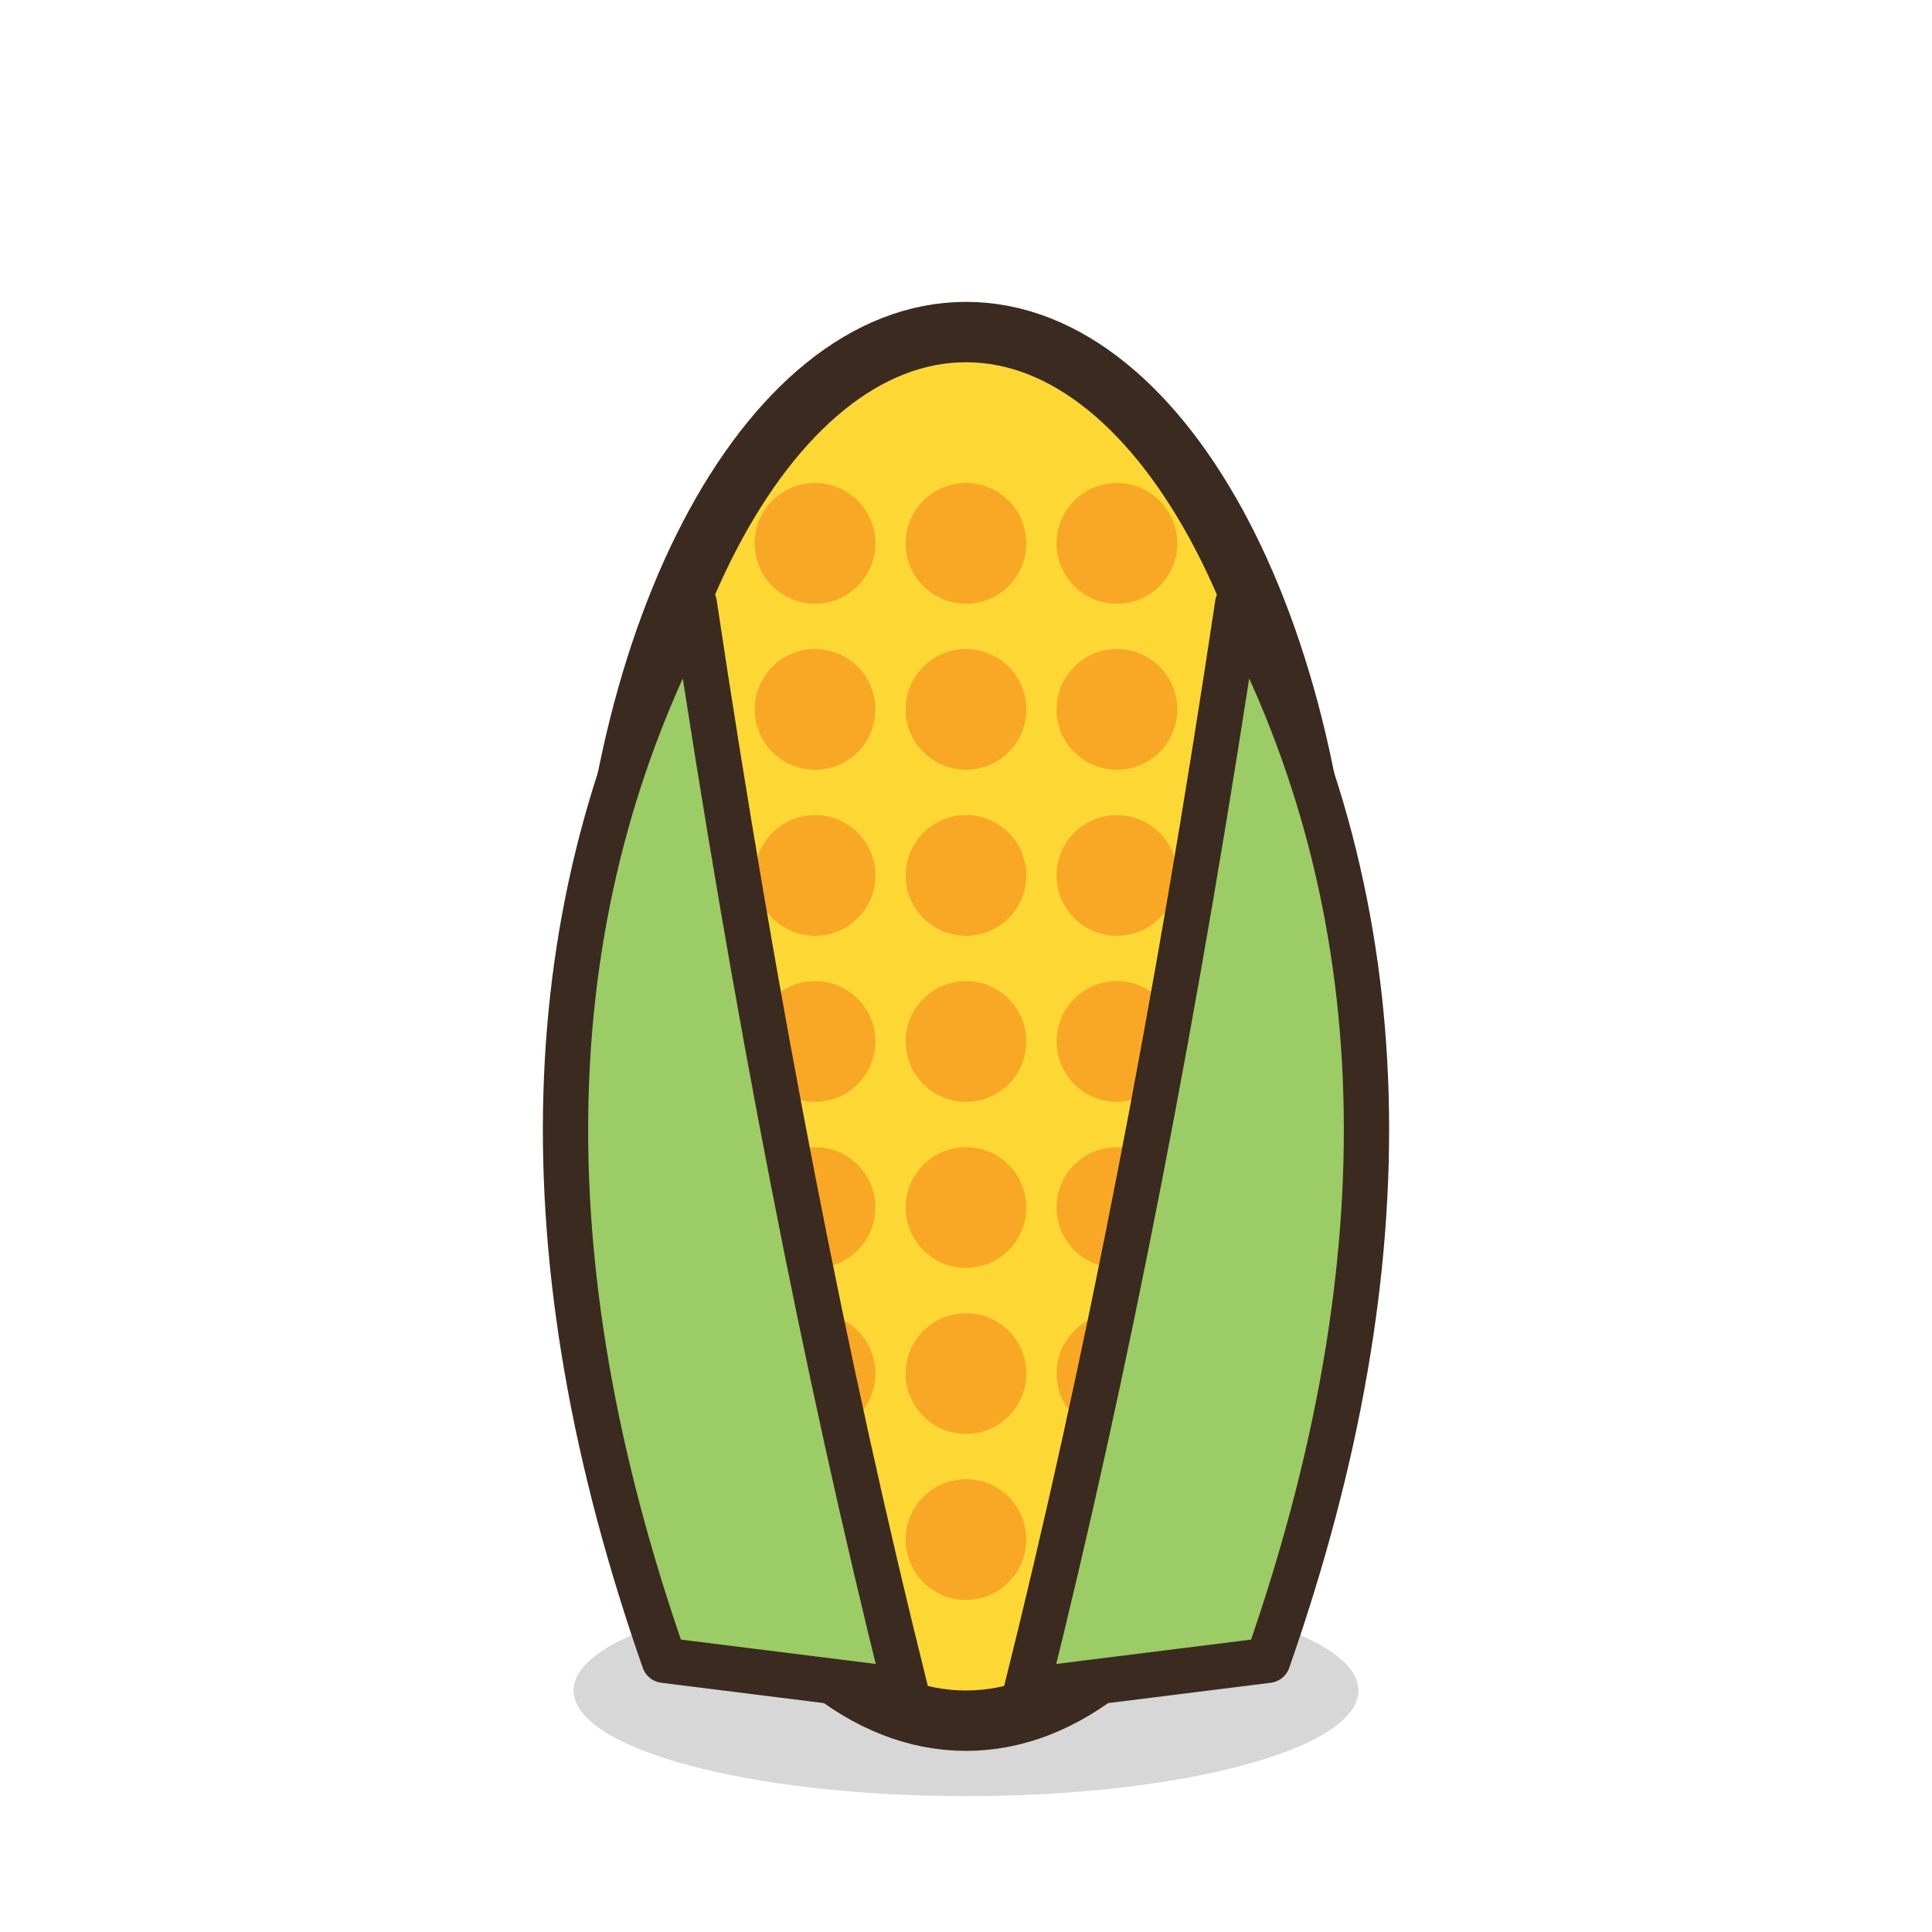
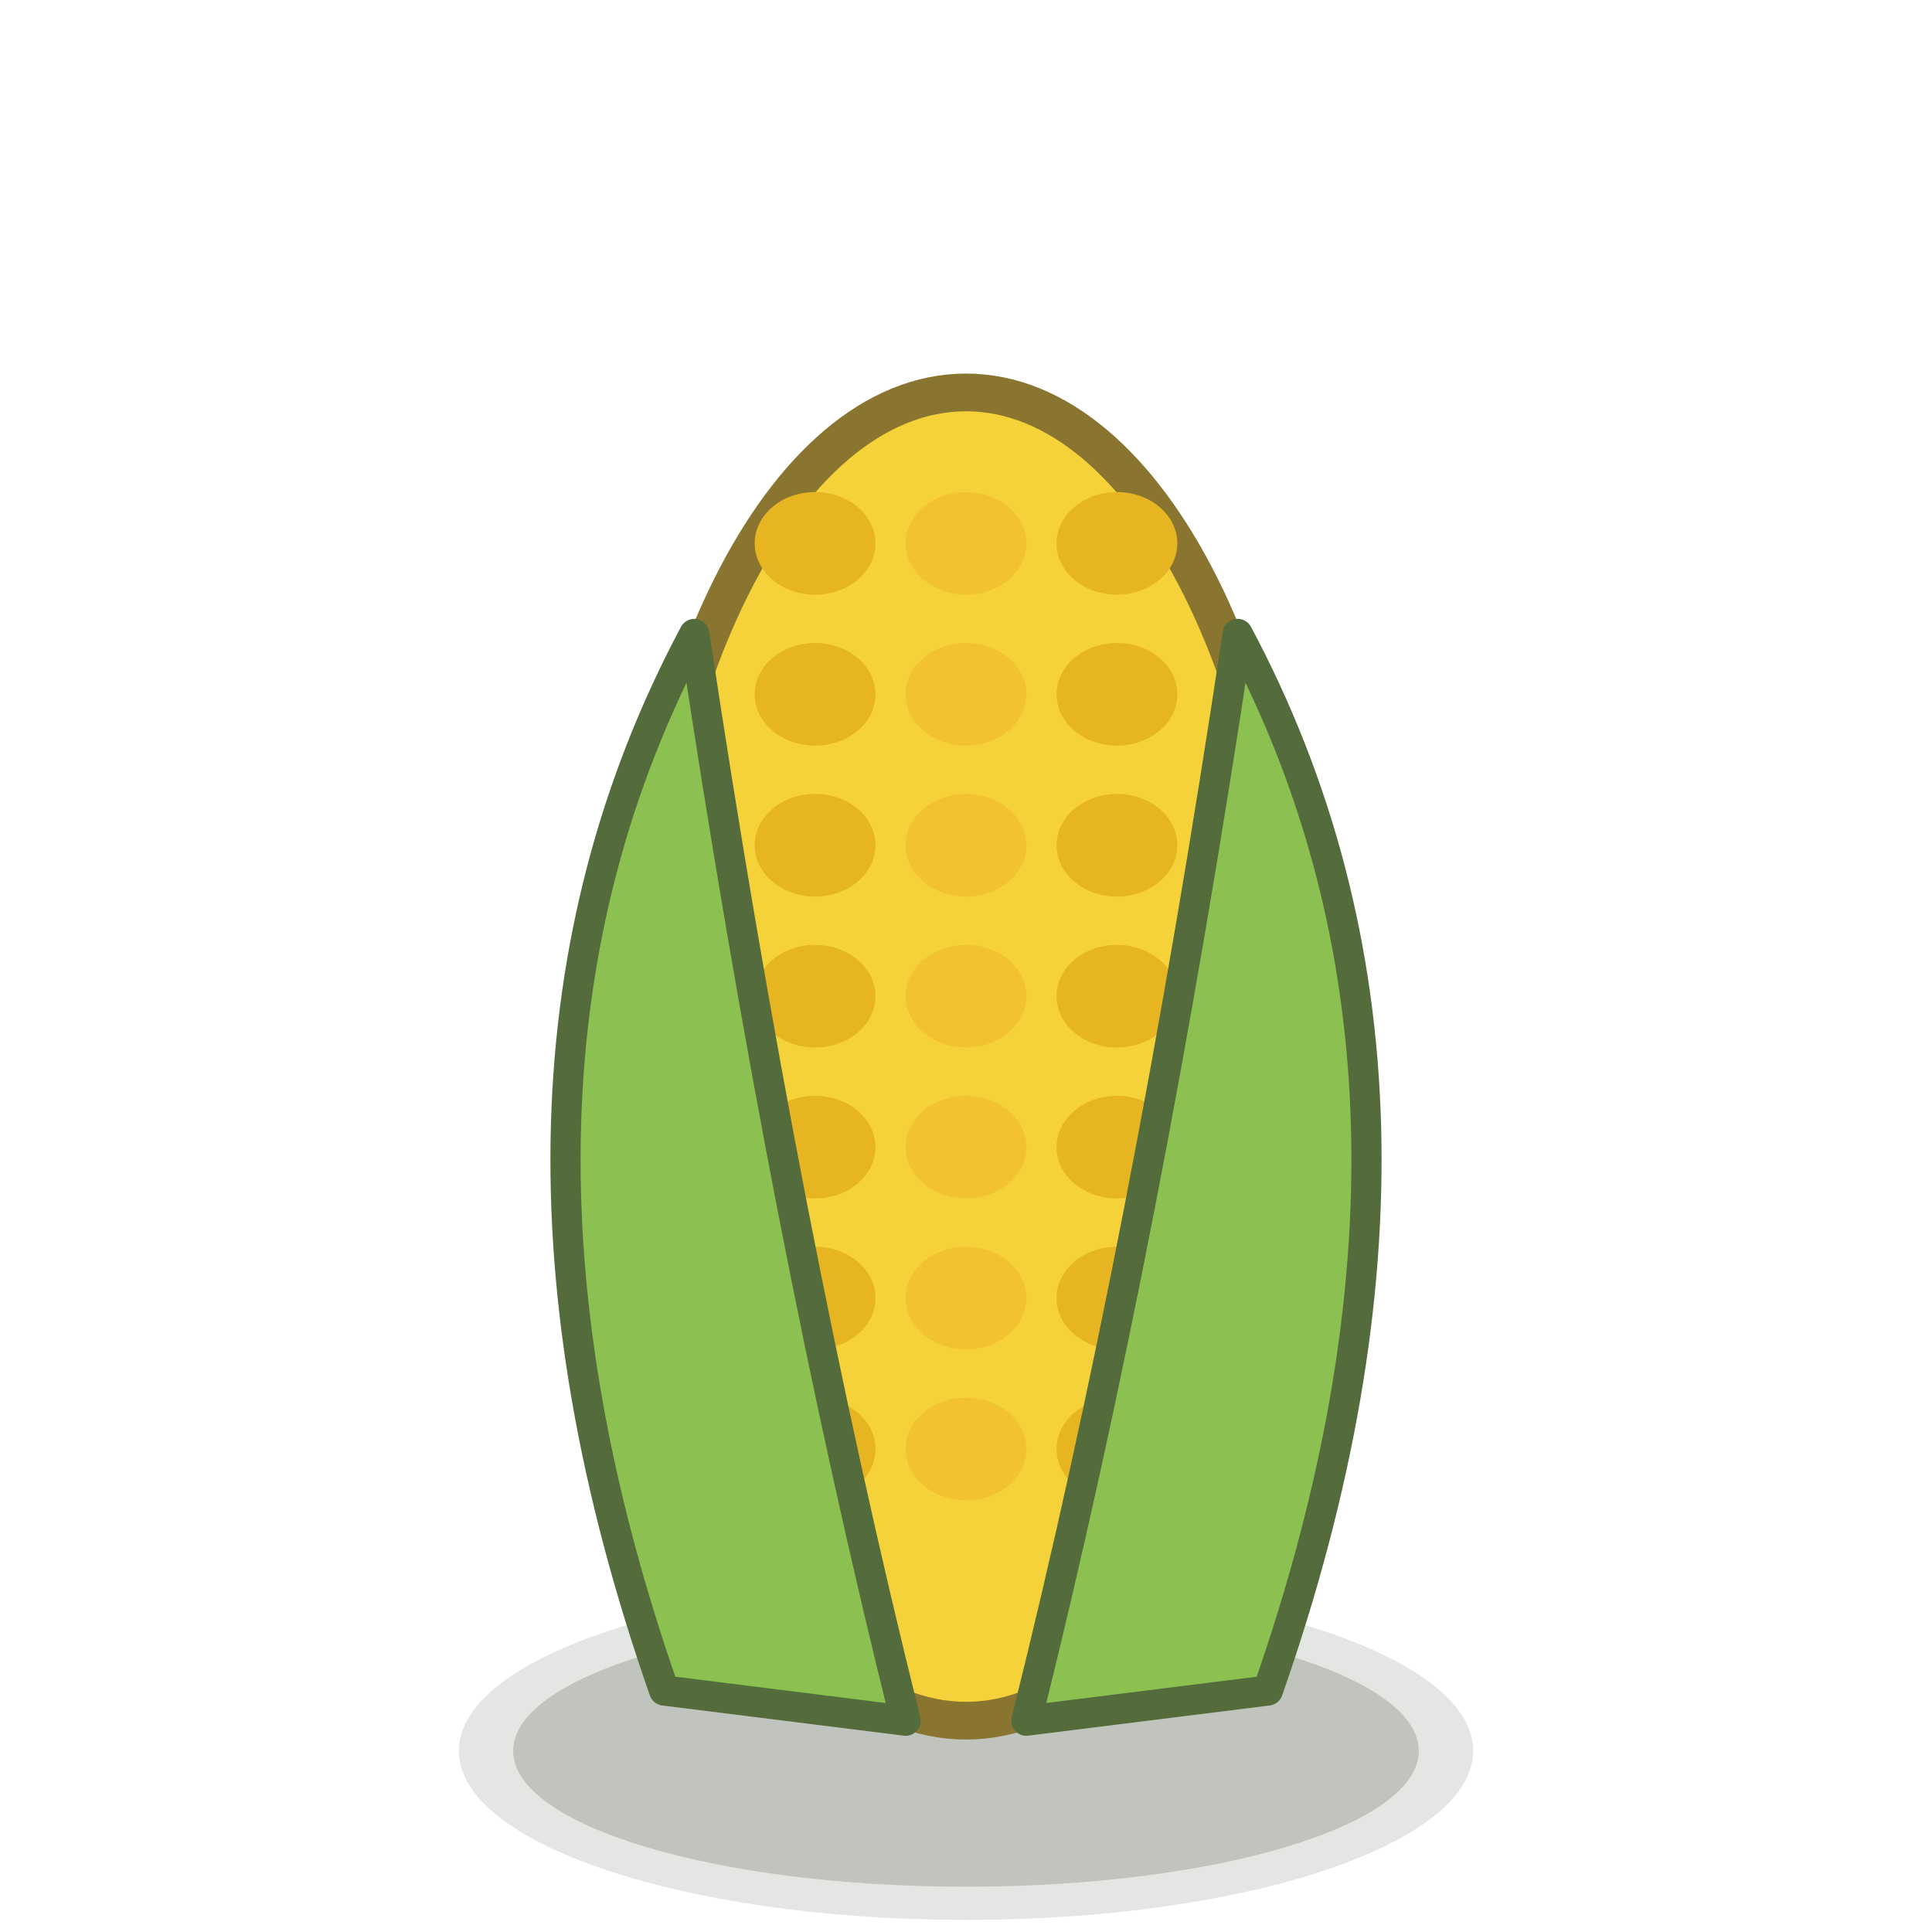
<svg xmlns="http://www.w3.org/2000/svg" width="256" height="256" viewBox="0 0 128 128">
-   <ellipse cx="64" cy="112" rx="26" ry="7" fill="#000" fill-opacity="0.16" />
-   <ellipse cx="64" cy="68" rx="24" ry="46" fill="#fdd835" stroke="#3b2a20" stroke-width="4" stroke-linejoin="round" stroke-linecap="round" />
-   <circle cx="54" cy="36" r="4" fill="#f9a825" />
-   <circle cx="64" cy="36" r="4" fill="#f9a825" />
-   <circle cx="74" cy="36" r="4" fill="#f9a825" />
-   <circle cx="54" cy="47" r="4" fill="#f9a825" />
-   <circle cx="64" cy="47" r="4" fill="#f9a825" />
-   <circle cx="74" cy="47" r="4" fill="#f9a825" />
-   <circle cx="54" cy="58" r="4" fill="#f9a825" />
-   <circle cx="64" cy="58" r="4" fill="#f9a825" />
-   <circle cx="74" cy="58" r="4" fill="#f9a825" />
-   <circle cx="54" cy="69" r="4" fill="#f9a825" />
-   <circle cx="64" cy="69" r="4" fill="#f9a825" />
-   <circle cx="74" cy="69" r="4" fill="#f9a825" />
-   <circle cx="54" cy="80" r="4" fill="#f9a825" />
-   <circle cx="64" cy="80" r="4" fill="#f9a825" />
-   <circle cx="74" cy="80" r="4" fill="#f9a825" />
-   <circle cx="54" cy="91" r="4" fill="#f9a825" />
-   <circle cx="64" cy="91" r="4" fill="#f9a825" />
-   <circle cx="74" cy="91" r="4" fill="#f9a825" />
-   <circle cx="54" cy="102" r="4" fill="#f9a825" />
-   <circle cx="64" cy="102" r="4" fill="#f9a825" />
-   <circle cx="74" cy="102" r="4" fill="#f9a825" />
-   <path d="M44 110 Q30 70 46 40 Q52 80 60 112 Z" fill="#9ccc65" stroke="#3b2a20" stroke-linejoin="round" stroke-linecap="round" stroke-width="3" />
-   <path d="M84 110 Q98 70 82 40 Q76 80 68 112 Z" fill="#9ccc65" stroke="#3b2a20" stroke-linejoin="round" stroke-linecap="round" stroke-width="3" />
+   <ellipse cx="64" cy="116" rx="33.6" ry="11.2" fill="#1f2a14" fill-opacity="0.12" />
+   <ellipse cx="64" cy="116" rx="30.0" ry="9.0" fill="#1f2a14" fill-opacity="0.18" />
+   <ellipse cx="64" cy="70" rx="22" ry="44" fill="#f6d23a" stroke="#89752f" stroke-width="2.5" stroke-linejoin="round" stroke-linecap="round" />
+   <ellipse cx="54" cy="36" rx="4" ry="3.4" fill="#e6b521" />
+   <ellipse cx="64" cy="36" rx="4" ry="3.4" fill="#f2c230" />
+   <ellipse cx="74" cy="36" rx="4" ry="3.4" fill="#e6b521" />
+   <ellipse cx="54" cy="46" rx="4" ry="3.4" fill="#e6b521" />
+   <ellipse cx="64" cy="46" rx="4" ry="3.4" fill="#f2c230" />
+   <ellipse cx="74" cy="46" rx="4" ry="3.4" fill="#e6b521" />
+   <ellipse cx="54" cy="56" rx="4" ry="3.4" fill="#e6b521" />
+   <ellipse cx="64" cy="56" rx="4" ry="3.4" fill="#f2c230" />
+   <ellipse cx="74" cy="56" rx="4" ry="3.4" fill="#e6b521" />
+   <ellipse cx="54" cy="66" rx="4" ry="3.4" fill="#e6b521" />
+   <ellipse cx="64" cy="66" rx="4" ry="3.4" fill="#f2c230" />
+   <ellipse cx="74" cy="66" rx="4" ry="3.4" fill="#e6b521" />
+   <ellipse cx="54" cy="76" rx="4" ry="3.4" fill="#e6b521" />
+   <ellipse cx="64" cy="76" rx="4" ry="3.4" fill="#f2c230" />
+   <ellipse cx="74" cy="76" rx="4" ry="3.4" fill="#e6b521" />
+   <ellipse cx="54" cy="86" rx="4" ry="3.4" fill="#e6b521" />
+   <ellipse cx="64" cy="86" rx="4" ry="3.4" fill="#f2c230" />
+   <ellipse cx="74" cy="86" rx="4" ry="3.4" fill="#e6b521" />
+   <ellipse cx="54" cy="96" rx="4" ry="3.4" fill="#e6b521" />
+   <ellipse cx="64" cy="96" rx="4" ry="3.4" fill="#f2c230" />
+   <ellipse cx="74" cy="96" rx="4" ry="3.4" fill="#e6b521" />
+   <path d="M44 112 Q30 72 46 42 Q52 82 60 114 Z" fill="#8cc152" stroke="#546c3b" stroke-width="2" stroke-linejoin="round" stroke-linecap="round" />
+   <path d="M84 112 Q98 72 82 42 Q76 82 68 114 Z" fill="#8cc152" stroke="#546c3b" stroke-width="2" stroke-linejoin="round" stroke-linecap="round" />
</svg>
